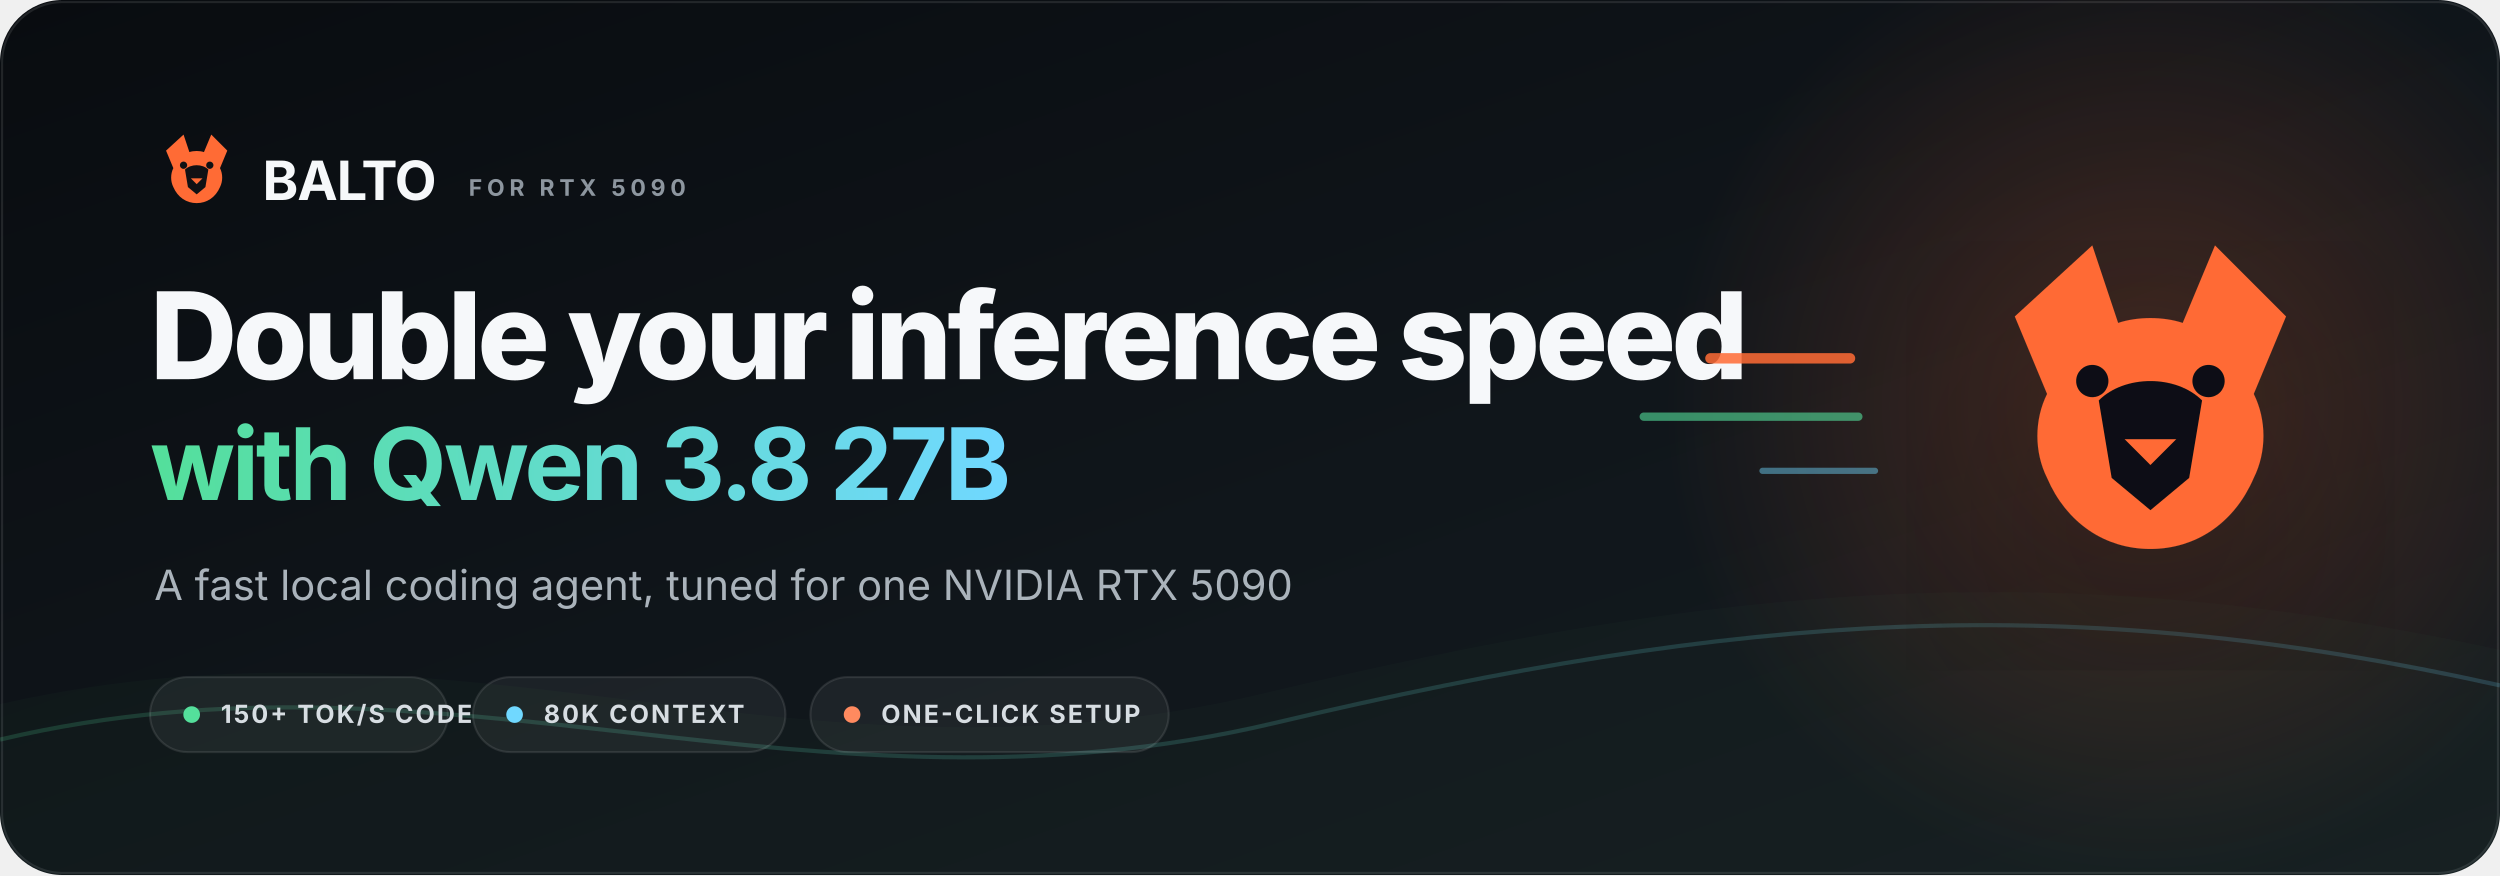
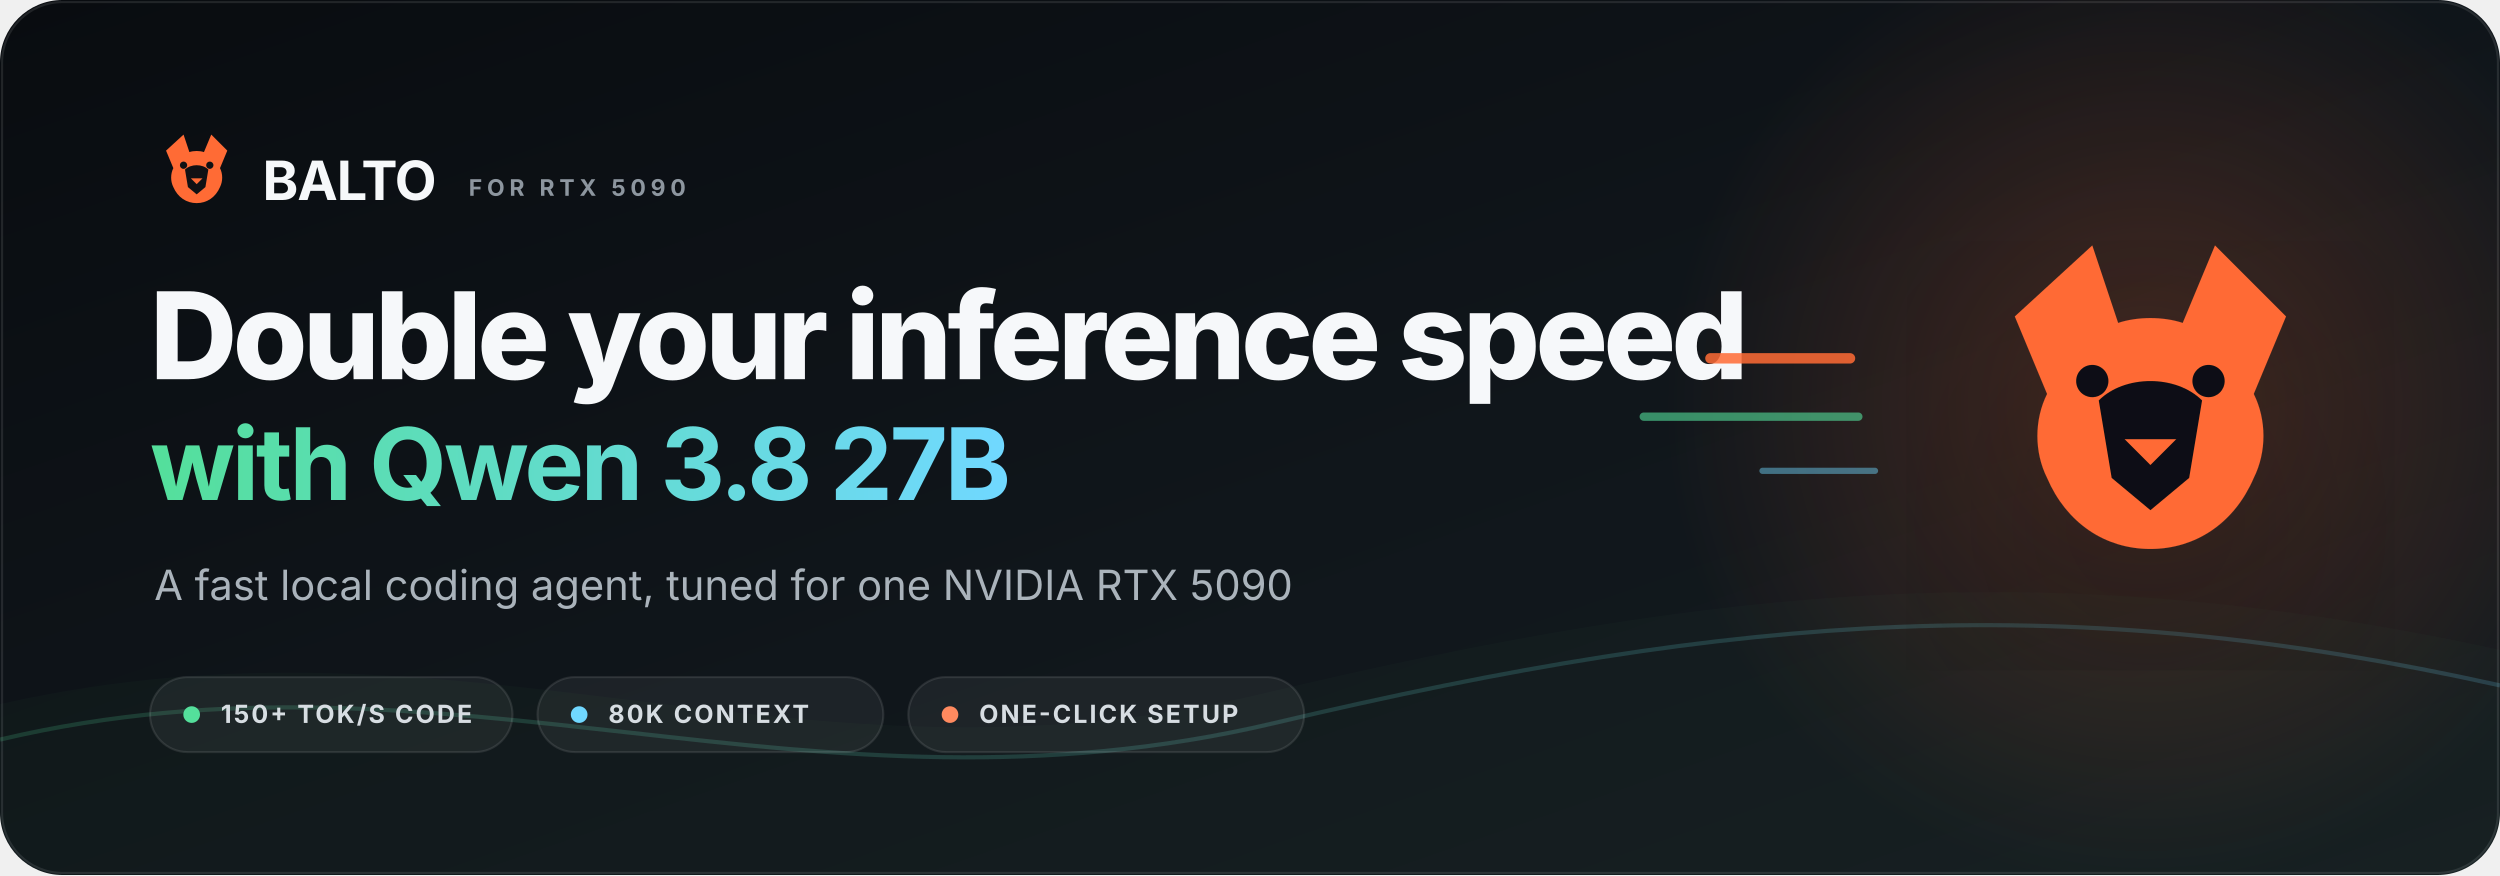
<svg xmlns="http://www.w3.org/2000/svg" width="1200" height="420" viewBox="0 0 1200 420" role="img" aria-labelledby="title desc">
  <defs>
    <linearGradient id="bg" x1="0" y1="0" x2="1" y2="1">
      <stop offset="0" stop-color="#090c10" />
      <stop offset="0.55" stop-color="#10161b" />
      <stop offset="1" stop-color="#151c20" />
    </linearGradient>
    <linearGradient id="speed" x1="0" y1="0" x2="1" y2="0">
      <stop offset="0" stop-color="#54df9b" />
      <stop offset="1" stop-color="#70d8ff" />
    </linearGradient>
    <radialGradient id="glow" cx="50%" cy="50%" r="50%">
      <stop offset="0" stop-color="#ff6b35" stop-opacity=".23" />
      <stop offset="1" stop-color="#ff6b35" stop-opacity="0" />
    </radialGradient>
    <filter id="shadow" x="-40%" y="-40%" width="180%" height="180%">
      <feDropShadow dx="0" dy="18" stdDeviation="24" flood-color="#000" flood-opacity=".45" />
    </filter>
    <clipPath id="card">
      <rect width="1200" height="420" rx="30" />
    </clipPath>
  </defs>
  <rect width="1200" height="420" rx="30" fill="url(#bg)" />
  <rect x="1" y="1" width="1198" height="418" rx="29" fill="none" stroke="#ffffff" stroke-opacity=".1" />
  <g clip-path="url(#card)">
    <circle cx="1030" cy="195" r="230" fill="url(#glow)" />
    <path d="M0 338 C225 287 384 386 606 333 S988 266 1200 312 V420 H0Z" fill="#54df9b" fill-opacity=".025" />
    <path d="M0 355 C216 304 388 400 612 347 S993 283 1200 329" fill="none" stroke="url(#speed)" stroke-opacity=".18" stroke-width="2" />
    <g transform="translate(72 66)">
      <g transform="translate(0 -7) scale(.7)">
        <path fill="#ff6b35" d="M11 19 23 8l4 12c3-1 7-1 10 0L42 8l11 11-5 12c2 4 2 9 0 13-3 7-9 11-16 11S19 51 16 44c-2-4-2-9 0-13l-5-12Z" />
        <path fill="#101114" d="M24 32c2-2 5-3 8-3s6 1 8 3l-2 12-6 5-6-5-2-12Z" />
        <circle cx="23" cy="29" r="2.5" fill="#101114" />
        <circle cx="41" cy="29" r="2.5" fill="#101114" />
        <path fill="#ff6b35" d="M28 38h8l-4 4-4-4Z" />
      </g>
      <text x="54" y="30" fill="#f6f8fa" font-family="Inter,Segoe UI,Arial,sans-serif" font-size="26" font-weight="750" letter-spacing="-.5">BALTO</text>
      <text x="153" y="28" fill="#8d969f" font-family="Inter,Segoe UI,Arial,sans-serif" font-size="11" font-weight="700" letter-spacing="2.3">FOR RTX 5090</text>
      <text x="0" y="116" fill="#f6f8fa" font-family="Inter,Segoe UI,Arial,sans-serif" font-size="58" font-weight="760" letter-spacing="-2.2">Double your inference speed</text>
      <text x="0" y="174" fill="url(#speed)" font-family="Inter,Segoe UI,Arial,sans-serif" font-size="48" font-weight="720" letter-spacing="-1.5">with Qwen 3.8 27B</text>
      <text x="2" y="222" fill="#aab3bb" font-family="Inter,Segoe UI,Arial,sans-serif" font-size="20" font-weight="400">A fast local coding agent, tuned for one NVIDIA RTX 5090</text>
      <g transform="translate(0 259)" font-family="Inter,Segoe UI,Arial,sans-serif" font-size="12" font-weight="700" letter-spacing="1">
-         <rect width="143" height="36" rx="18" fill="#ffffff" fill-opacity=".055" stroke="#ffffff" stroke-opacity=".1" />
+         <rect width="174" height="36" rx="18" fill="#ffffff" fill-opacity=".055" stroke="#ffffff" stroke-opacity=".1" />
        <circle cx="20" cy="18" r="4" fill="#54df9b" />
        <text x="34" y="22" fill="#d7dde2">150+ TOK/S CODE</text>
-         <g transform="translate(155 0)">
-           <rect width="150" height="36" rx="18" fill="#ffffff" fill-opacity=".055" stroke="#ffffff" stroke-opacity=".1" />
+         <g transform="translate(186 0)">
+           <rect width="166" height="36" rx="18" fill="#ffffff" fill-opacity=".055" stroke="#ffffff" stroke-opacity=".1" />
          <circle cx="20" cy="18" r="4" fill="#70d8ff" />
          <text x="34" y="22" fill="#d7dde2">80K CONTEXT</text>
        </g>
-         <g transform="translate(317 0)">
-           <rect width="172" height="36" rx="18" fill="#ffffff" fill-opacity=".055" stroke="#ffffff" stroke-opacity=".1" />
+         <g transform="translate(364 0)">
+           <rect width="190" height="36" rx="18" fill="#ffffff" fill-opacity=".055" stroke="#ffffff" stroke-opacity=".1" />
          <circle cx="20" cy="18" r="4" fill="#ff8a5f" />
          <text x="34" y="22" fill="#d7dde2">ONE-CLICK SETUP</text>
        </g>
      </g>
    </g>
    <g transform="translate(933 93) scale(3.1)" filter="url(#shadow)">
      <path fill="#ff6b35" d="M11 19 23 8l4 12c3-1 7-1 10 0L42 8l11 11-5 12c2 4 2 9 0 13-3 7-9 11-16 11S19 51 16 44c-2-4-2-9 0-13l-5-12Z" />
      <path fill="#101114" d="M24 32c2-2 5-3 8-3s6 1 8 3l-2 12-6 5-6-5-2-12Z" />
      <circle cx="23" cy="29" r="2.5" fill="#101114" />
      <circle cx="41" cy="29" r="2.5" fill="#101114" />
      <path fill="#ff6b35" d="M28 38h8l-4 4-4-4Z" />
    </g>
    <g fill="none" stroke-linecap="round">
      <path d="M888 172h-67" stroke="#ff6b35" stroke-width="5" stroke-opacity=".85" />
      <path d="M892 200h-103" stroke="#54df9b" stroke-width="4" stroke-opacity=".6" />
      <path d="M900 226h-54" stroke="#70d8ff" stroke-width="3" stroke-opacity=".45" />
    </g>
  </g>
</svg>
